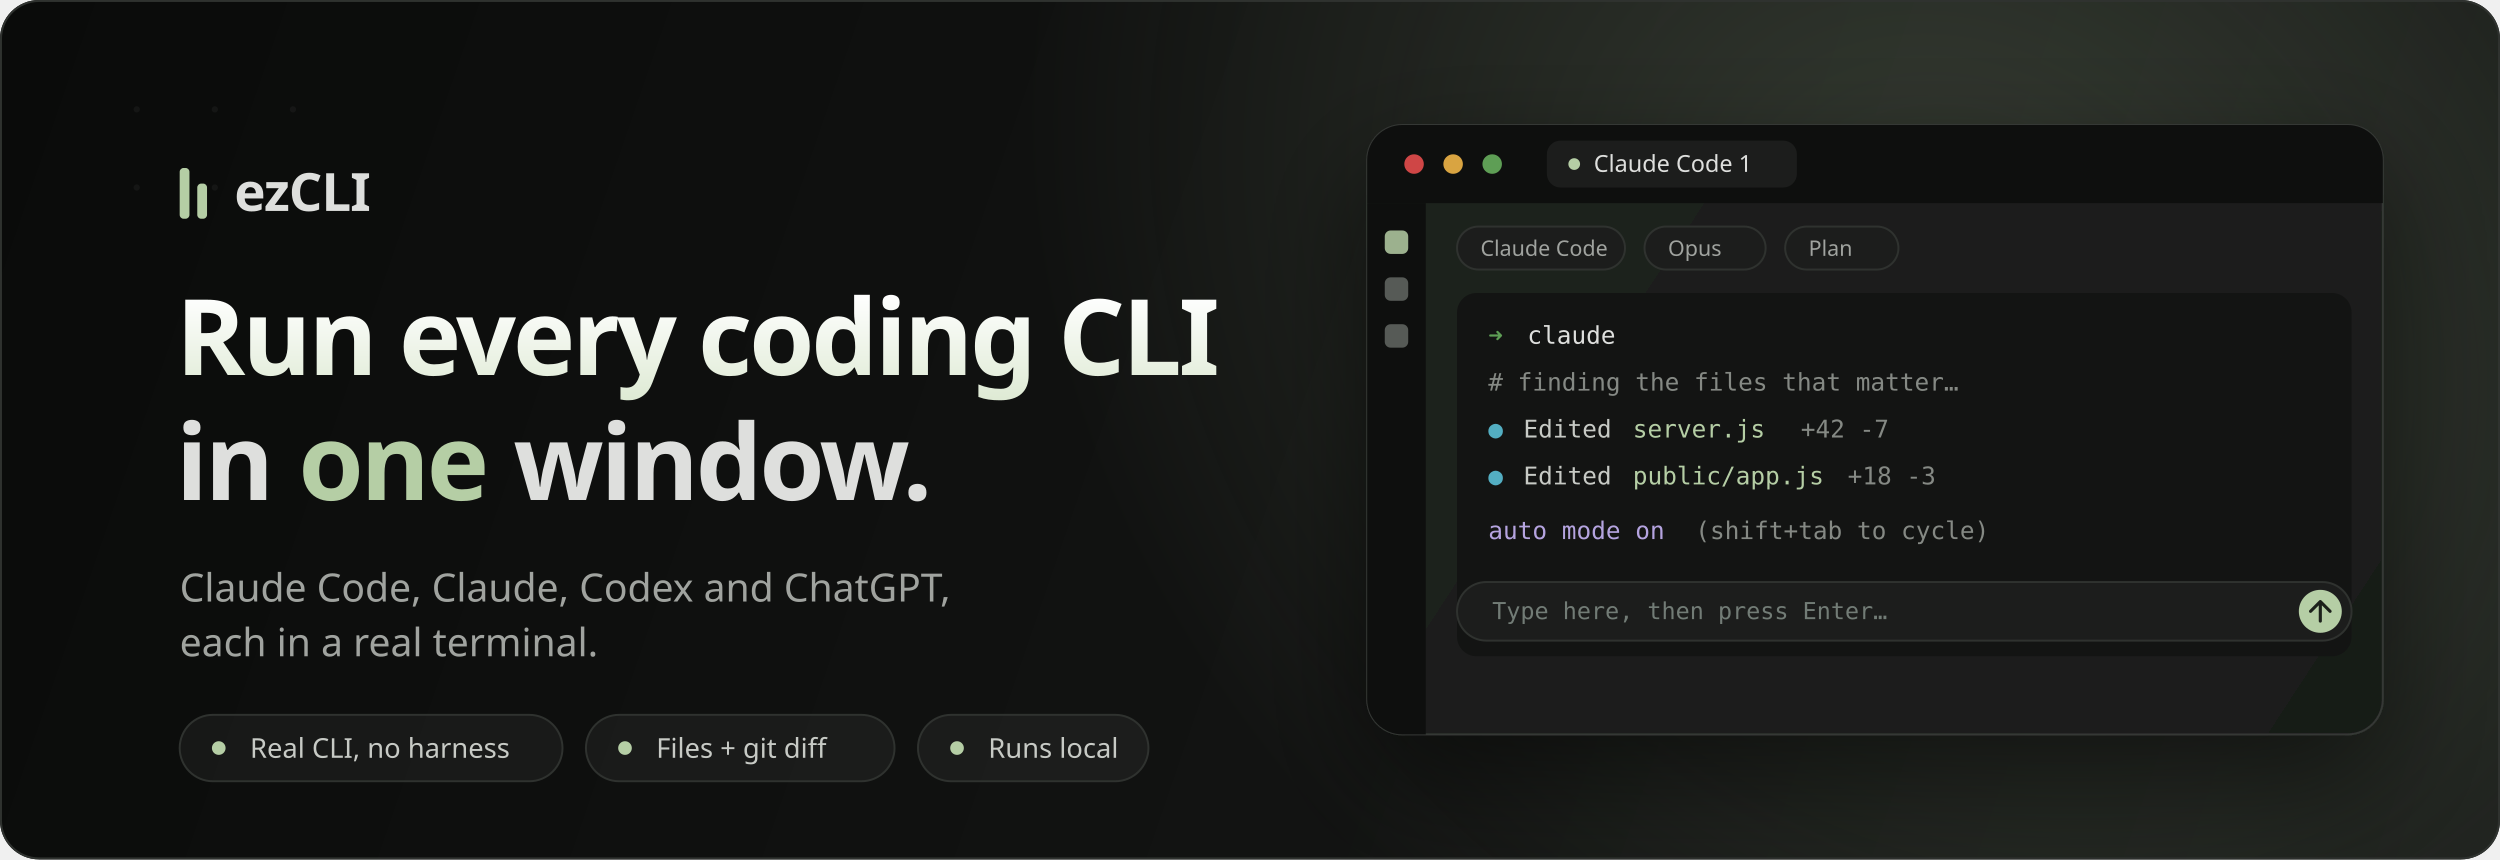
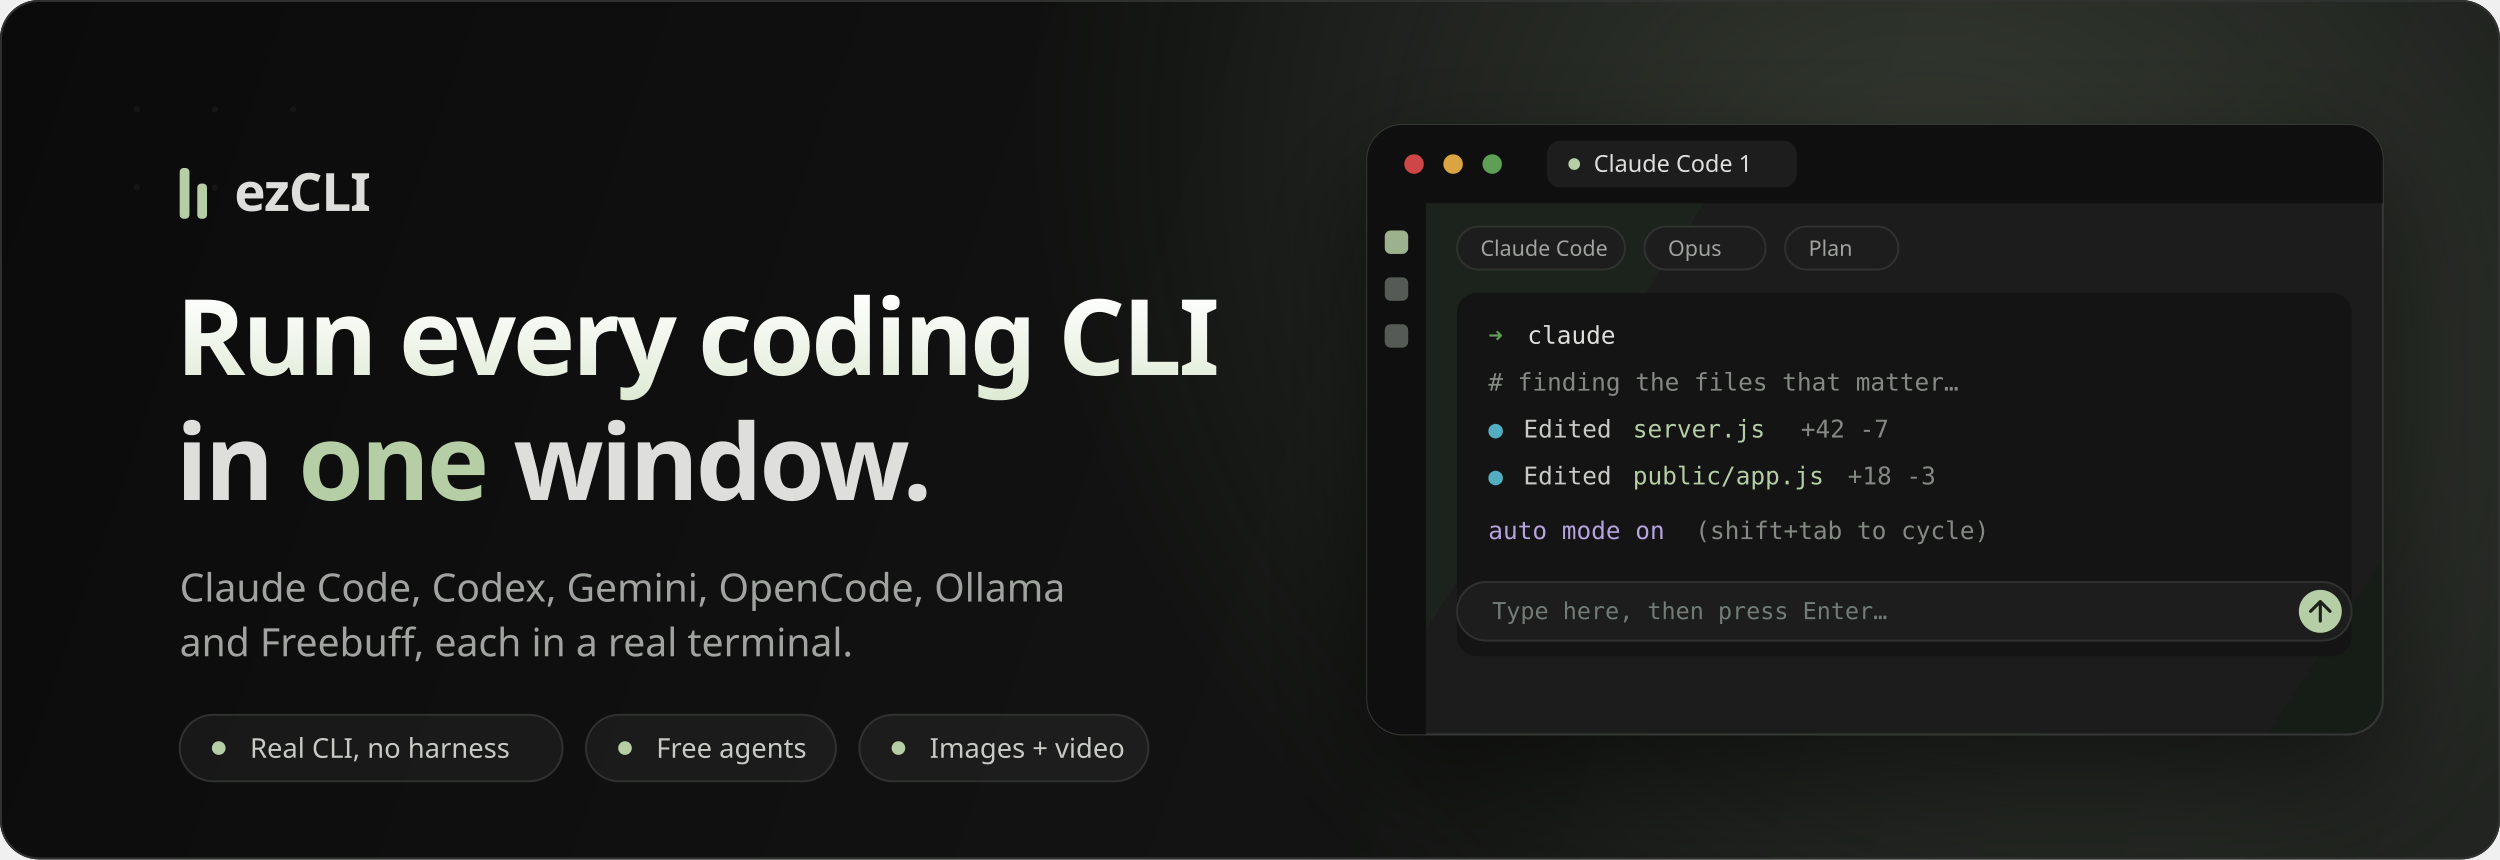
<svg xmlns="http://www.w3.org/2000/svg" width="1280" height="440" viewBox="0 0 1280 440" fill="none" font-family="'Segoe UI', system-ui, -apple-system, sans-serif">
  <defs>
    <linearGradient id="bg" x1="0" y1="0" x2="1280" y2="440" gradientUnits="userSpaceOnUse">
      <stop stop-color="#0a0b0a" />
      <stop offset="0.55" stop-color="#121312" />
      <stop offset="1" stop-color="#171917" />
    </linearGradient>
    <radialGradient id="glow" cx="0" cy="0" r="1" gradientTransform="translate(1010 150) rotate(130) scale(430 520)" gradientUnits="userSpaceOnUse">
      <stop stop-color="#b5cea5" stop-opacity="0.22" />
      <stop offset="1" stop-color="#b5cea5" stop-opacity="0" />
    </radialGradient>
    <linearGradient id="win" x1="720" y1="70" x2="1210" y2="390" gradientUnits="userSpaceOnUse">
      <stop stop-color="#1f211f" />
      <stop offset="1" stop-color="#191b19" />
    </linearGradient>
    <linearGradient id="brandText" x1="92" y1="150" x2="92" y2="215" gradientUnits="userSpaceOnUse">
      <stop stop-color="#ffffff" />
      <stop offset="1" stop-color="#d8e6cc" />
    </linearGradient>
    <filter id="soft" x="-20%" y="-20%" width="140%" height="160%">
      <feDropShadow dx="0" dy="24" stdDeviation="30" flood-color="#000000" flood-opacity="0.55" />
    </filter>
    <clipPath id="winclip">
      <rect x="700" y="64" width="520" height="312" rx="18" />
    </clipPath>
  </defs>
  <rect width="1280" height="440" rx="20" fill="url(#bg)" />
  <rect width="1280" height="440" rx="20" fill="url(#glow)" />
  <rect x="0.5" y="0.5" width="1279" height="439" rx="19.5" stroke="#2f322f" />
  <g fill="#ffffff" opacity="0.04">
    <circle cx="70" cy="56" r="1.6" />
    <circle cx="110" cy="56" r="1.6" />
    <circle cx="150" cy="56" r="1.6" />
    <circle cx="70" cy="96" r="1.6" />
    <circle cx="110" cy="96" r="1.6" />
    <circle cx="150" cy="96" r="1.6" />
  </g>
  <g transform="translate(92 86)">
    <rect x="0" y="0" width="5" height="26" rx="2" fill="#b5cea5" />
    <rect x="9" y="8" width="5" height="18" rx="2" fill="#b5cea5" />
    <text x="28" y="22" font-size="27" font-weight="700" fill="#dedfdd" letter-spacing="-0.5">ezCLI</text>
  </g>
  <text x="90" y="192" font-size="54" font-weight="600" letter-spacing="-1.6" fill="url(#brandText)">Run every coding CLI</text>
  <text x="90" y="256" font-size="54" font-weight="600" letter-spacing="-1.6" fill="#dedfdd">in <tspan fill="#b5cea5">one</tspan> window.</text>
-   <text x="92" y="308" font-size="20" fill="#a0a39f">Claude Code, Claude, Codex and ChatGPT,</text>
-   <text x="92" y="336" font-size="20" fill="#a0a39f">each in a real terminal.</text>
+   <text x="92" y="308" font-size="20" fill="#a0a39f">Claude Code, Codex, Gemini, OpenCode, Ollama</text>
+   <text x="92" y="336" font-size="20" fill="#a0a39f">and Freebuff, each in a real terminal.</text>
  <g font-size="14" fill="#c7cac5">
    <g transform="translate(92 366)">
      <rect width="196" height="34" rx="17" fill="#ffffff" fill-opacity="0.05" stroke="#2f322f" />
      <circle cx="20" cy="17" r="3.5" fill="#b5cea5" />
      <text x="36" y="22">Real CLI, no harness</text>
    </g>
    <g transform="translate(300 366)">
-       <rect width="158" height="34" rx="17" fill="#ffffff" fill-opacity="0.05" stroke="#2f322f" />
+       <rect width="128" height="34" rx="17" fill="#ffffff" fill-opacity="0.05" stroke="#2f322f" />
      <circle cx="20" cy="17" r="3.5" fill="#b5cea5" />
-       <text x="36" y="22">Files + git diff</text>
+       <text x="36" y="22">Free agents</text>
    </g>
-     <g transform="translate(470 366)">
-       <rect width="118" height="34" rx="17" fill="#ffffff" fill-opacity="0.05" stroke="#2f322f" />
+     <g transform="translate(440 366)">
+       <rect width="148" height="34" rx="17" fill="#ffffff" fill-opacity="0.05" stroke="#2f322f" />
      <circle cx="20" cy="17" r="3.5" fill="#b5cea5" />
-       <text x="36" y="22">Runs local</text>
+       <text x="36" y="22">Images + video</text>
    </g>
  </g>
  <g filter="url(#soft)">
    <rect x="700" y="64" width="520" height="312" rx="18" fill="url(#win)" stroke="#343734" />
  </g>
  <g clip-path="url(#winclip)">
    <rect x="700" y="64" width="520" height="40" fill="#0e0f0e" />
    <circle cx="724" cy="84" r="5" fill="#cf4646" />
    <circle cx="744" cy="84" r="5" fill="#d9a441" />
    <circle cx="764" cy="84" r="5" fill="#5e9e55" />
    <rect x="792" y="72" width="128" height="24" rx="7" fill="#1c1d1c" />
    <circle cx="806" cy="84" r="3" fill="#b5cea5" />
    <text x="816" y="88" font-size="12" fill="#dedfdd">Claude Code 1</text>
    <rect x="700" y="104" width="30" height="272" fill="#0e0f0e" />
    <rect x="709" y="118" width="12" height="12" rx="3" fill="#b5cea5" opacity="0.85" />
    <rect x="709" y="142" width="12" height="12" rx="3" fill="#565a56" />
    <rect x="709" y="166" width="12" height="12" rx="3" fill="#565a56" />
    <g transform="translate(746 116)" font-size="11" fill="#a0a39f">
      <rect width="86" height="22" rx="11" fill="#1c1d1c" stroke="#2f322f" />
      <text x="12" y="15">Claude Code</text>
      <rect x="96" width="62" height="22" rx="11" fill="#1c1d1c" stroke="#2f322f" />
      <text x="108" y="15">Opus</text>
      <rect x="168" width="58" height="22" rx="11" fill="#1c1d1c" stroke="#2f322f" />
      <text x="180" y="15">Plan</text>
    </g>
    <rect x="746" y="150" width="458" height="186" rx="10" fill="#131413" />
    <g font-family="'JetBrains Mono', ui-monospace, Consolas, monospace" font-size="12.5">
      <text x="762" y="176" fill="#5e9e55">➜</text>
      <text x="782" y="176" fill="#dedfdd">claude</text>
      <text x="762" y="200" fill="#858984"># finding the files that matter…</text>
      <text x="762" y="224" fill="#53aec2">●</text>
      <text x="780" y="224" fill="#c7cac5">Edited</text>
      <text x="836" y="224" fill="#b5cea5">server.js</text>
      <text x="922" y="224" fill="#858984">+42 -7</text>
      <text x="762" y="248" fill="#53aec2">●</text>
      <text x="780" y="248" fill="#c7cac5">Edited</text>
      <text x="836" y="248" fill="#b5cea5">public/app.js</text>
      <text x="946" y="248" fill="#858984">+18 -3</text>
      <text x="762" y="276" fill="#b5a4e0">auto mode on</text>
      <text x="868" y="276" fill="#858984">(shift+tab to cycle)</text>
    </g>
    <rect x="746" y="298" width="458" height="30" rx="15" fill="#1c1d1c" stroke="#2f322f" />
    <text x="764" y="317" font-size="12" fill="#727c76" font-family="'JetBrains Mono', monospace">Type here, then press Enter…</text>
    <circle cx="1188" cy="313" r="11" fill="#b5cea5" />
    <path d="M1188 318 v-10 M1183 313 l5 -5 l5 5" stroke="#1c211b" stroke-width="1.6" fill="none" stroke-linecap="round" stroke-linejoin="round" />
  </g>
</svg>
